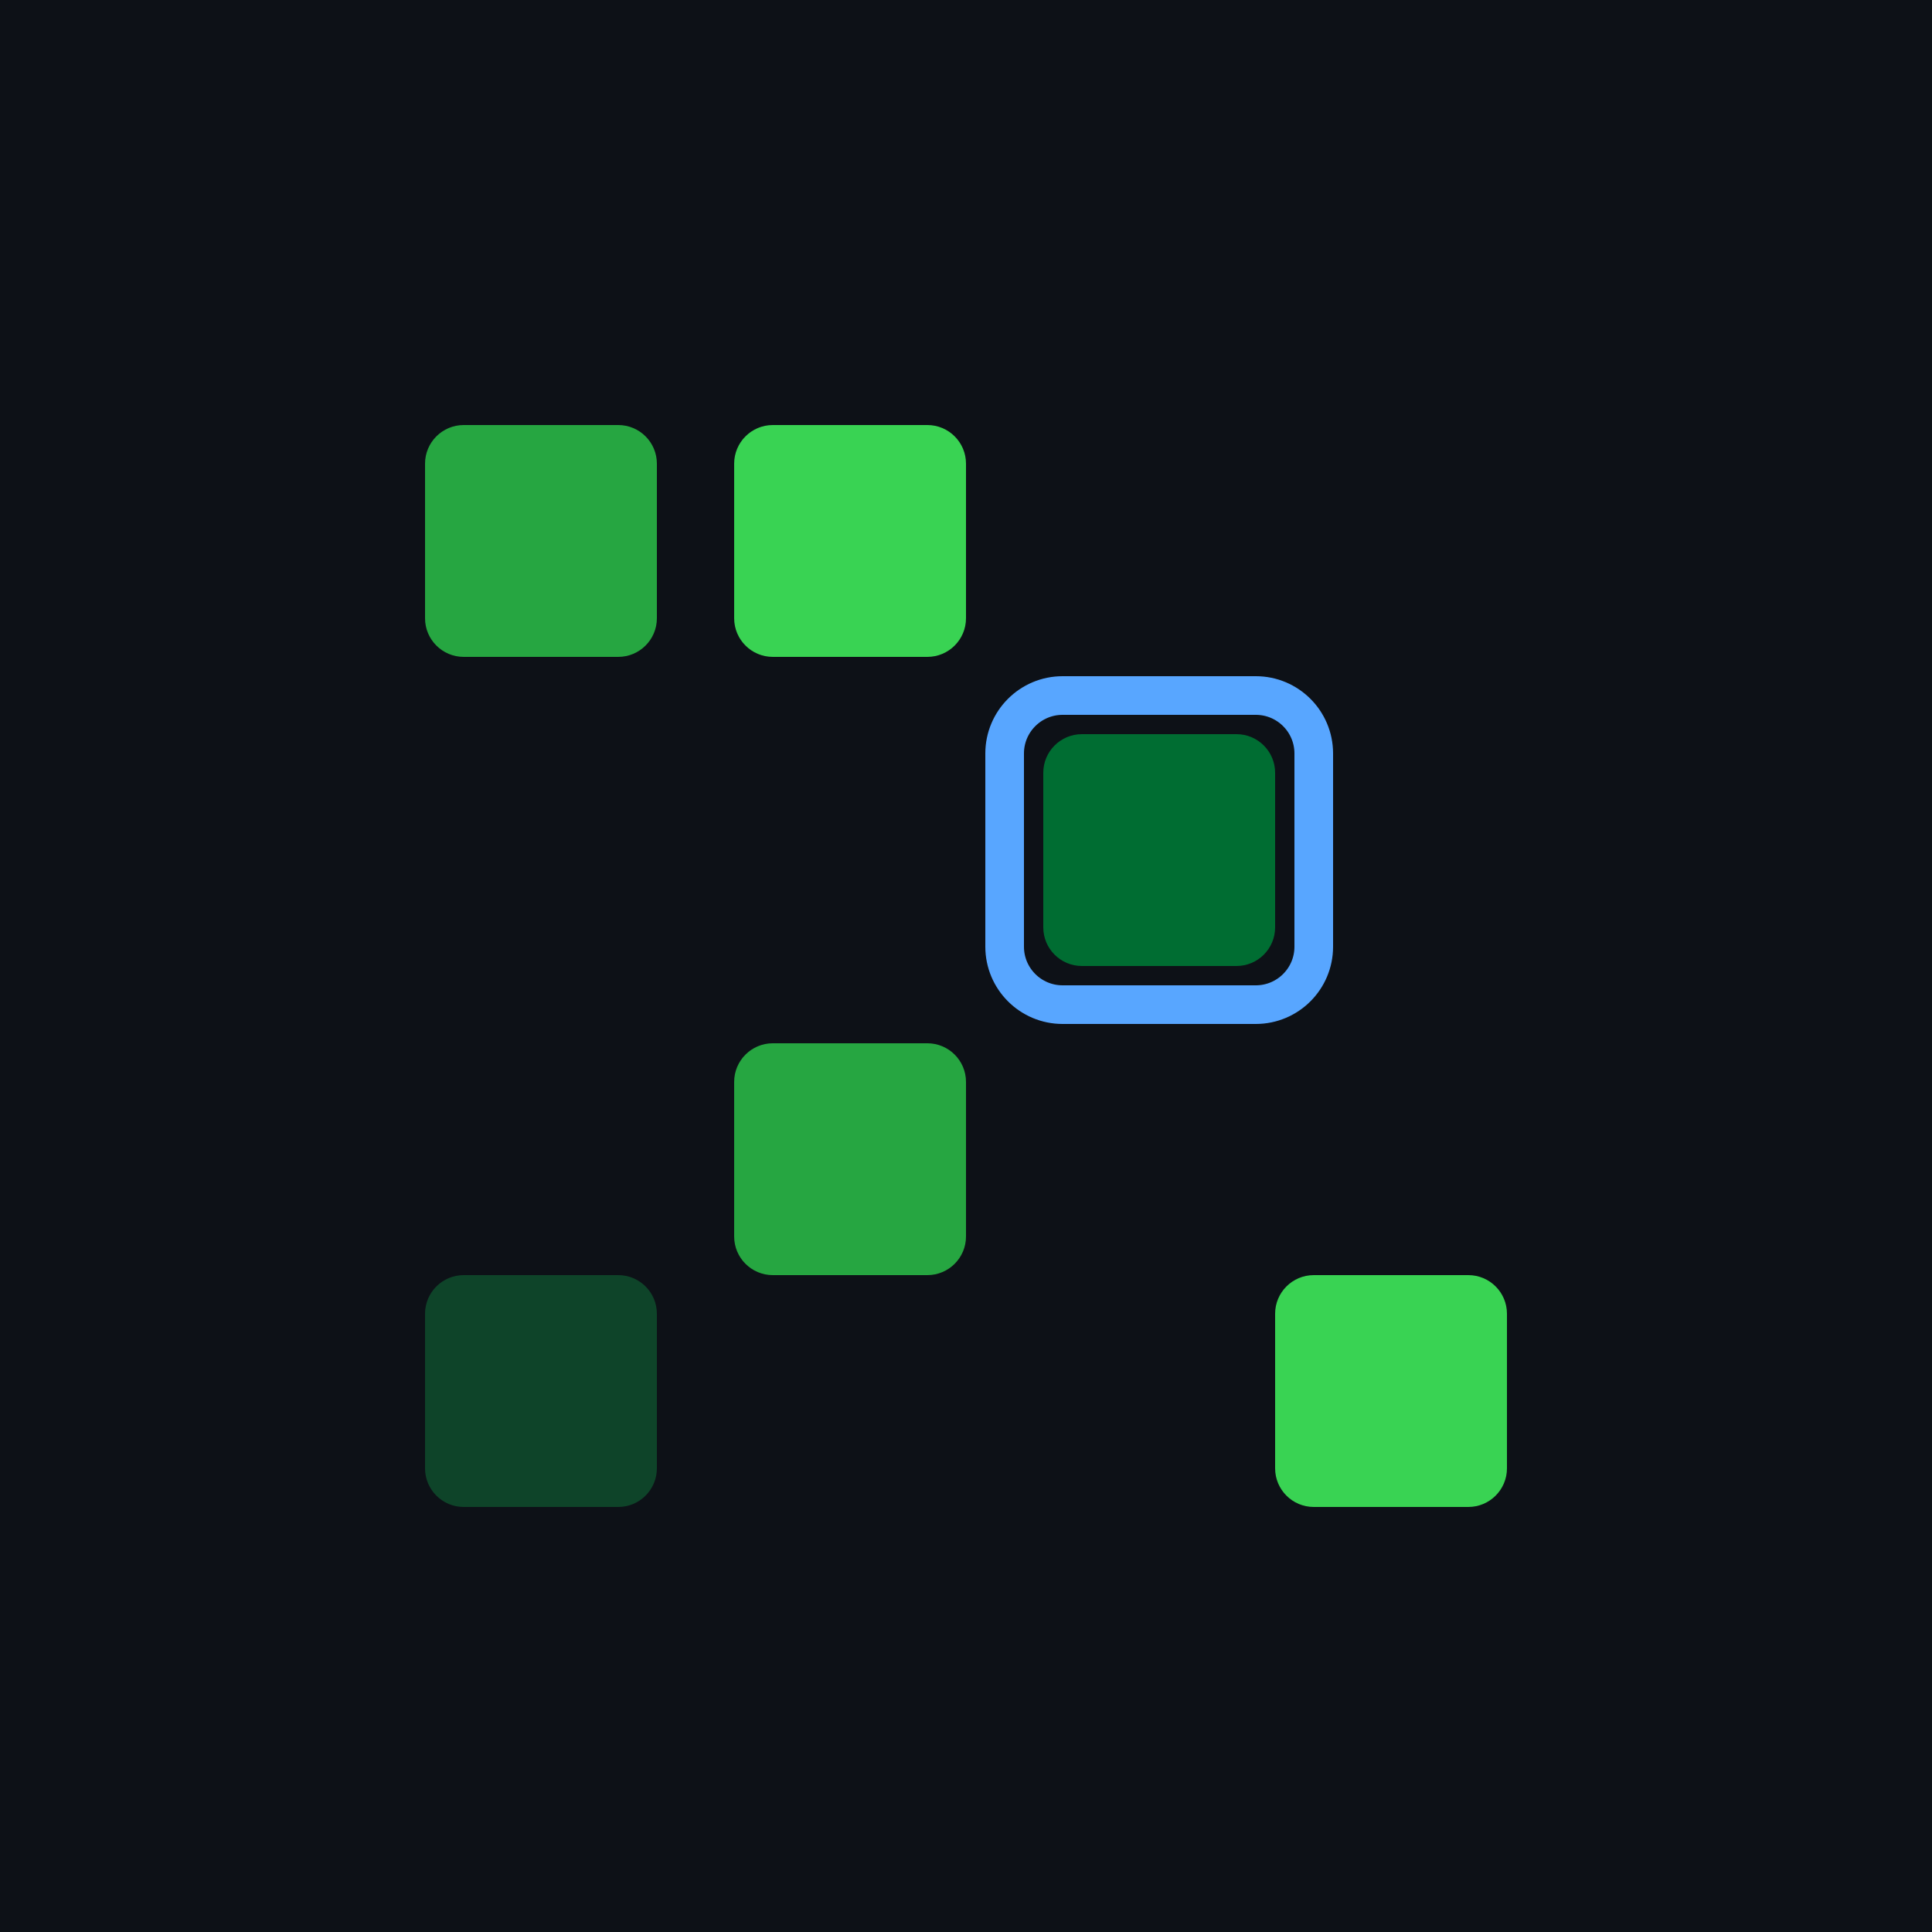
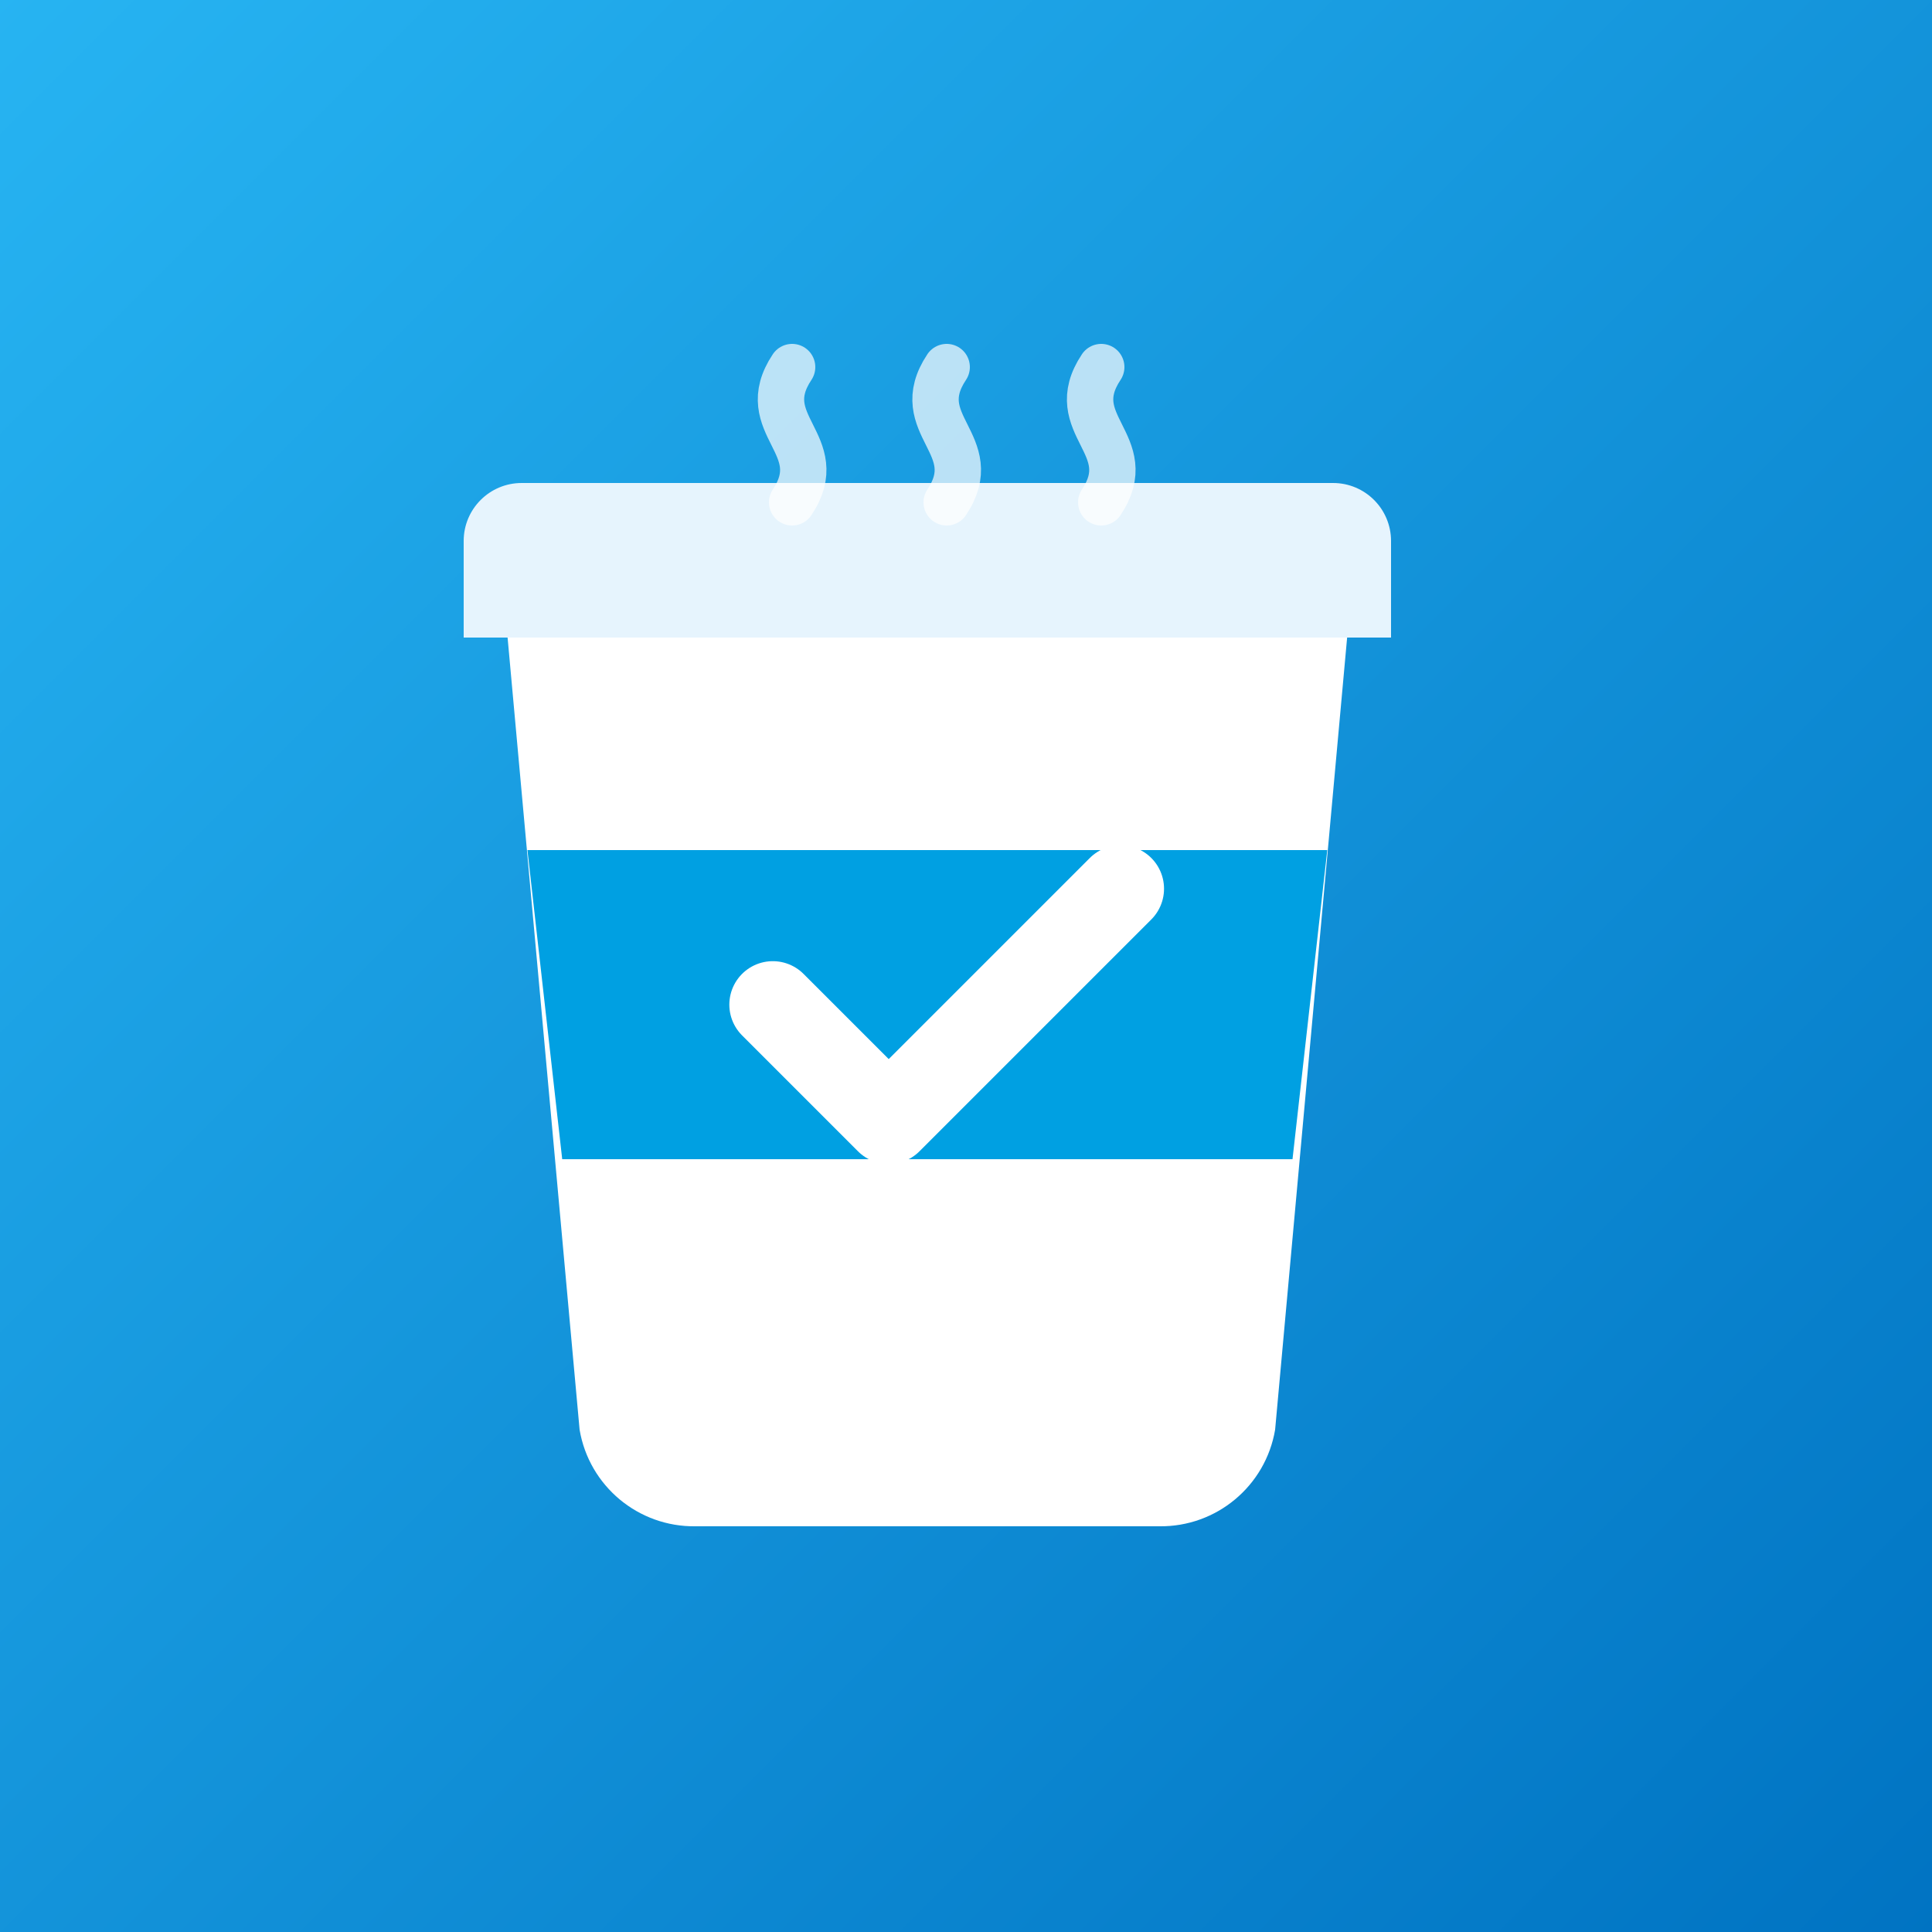
<svg xmlns="http://www.w3.org/2000/svg" viewBox="0 0 100 100">
-   <rect width="100" height="100" fill="#0d1117" />
-   <g fill="#26a641">
-     <rect x="22" y="22" width="12" height="12" rx="2" />
-     <rect x="38" y="22" width="12" height="12" rx="2" fill="#39d353" />
-     <rect x="54" y="38" width="12" height="12" rx="2" fill="#006d32" />
-     <rect x="38" y="54" width="12" height="12" rx="2" />
-     <rect x="66" y="66" width="12" height="12" rx="2" fill="#39d353" />
-     <rect x="22" y="66" width="12" height="12" rx="2" fill="#0e4429" />
-   </g>
-   <rect x="52" y="36" width="16" height="16" rx="3" fill="none" stroke="#58a6ff" stroke-width="2" />
+   <defs>
+     <linearGradient id="b" x1="0" y1="0" x2="1" y2="1">
+       <stop offset="0" stop-color="#27b4f2" />
+       <stop offset="1" stop-color="#0073c2" />
+     </linearGradient>
+   </defs>
+   <rect width="100" height="100" fill="url(#b)" />
+   <path d="M26 30h44l-4 44a6 6 0 0 1-6 5H36a6 6 0 0 1-6-5z" fill="#fff" />
+   <path d="M24 28a3 3 0 0 1 3-3h42a3 3 0 0 1 3 3v5H24z" fill="#e6f4fd" />
+   <path d="M27.3 44H68.7L66.9 60H29.1z" fill="#00a0e2" />
+   <path d="M40 52l6 6 12-12" fill="none" stroke="#fff" stroke-width="4.5" stroke-linecap="round" stroke-linejoin="round" />
+   <path d="M41 19c-2 3 2 4 0 7M49 19c-2 3 2 4 0 7M57 19c-2 3 2 4 0 7" fill="none" stroke="#fff" stroke-opacity=".7" stroke-width="2.4" stroke-linecap="round" />
</svg>
